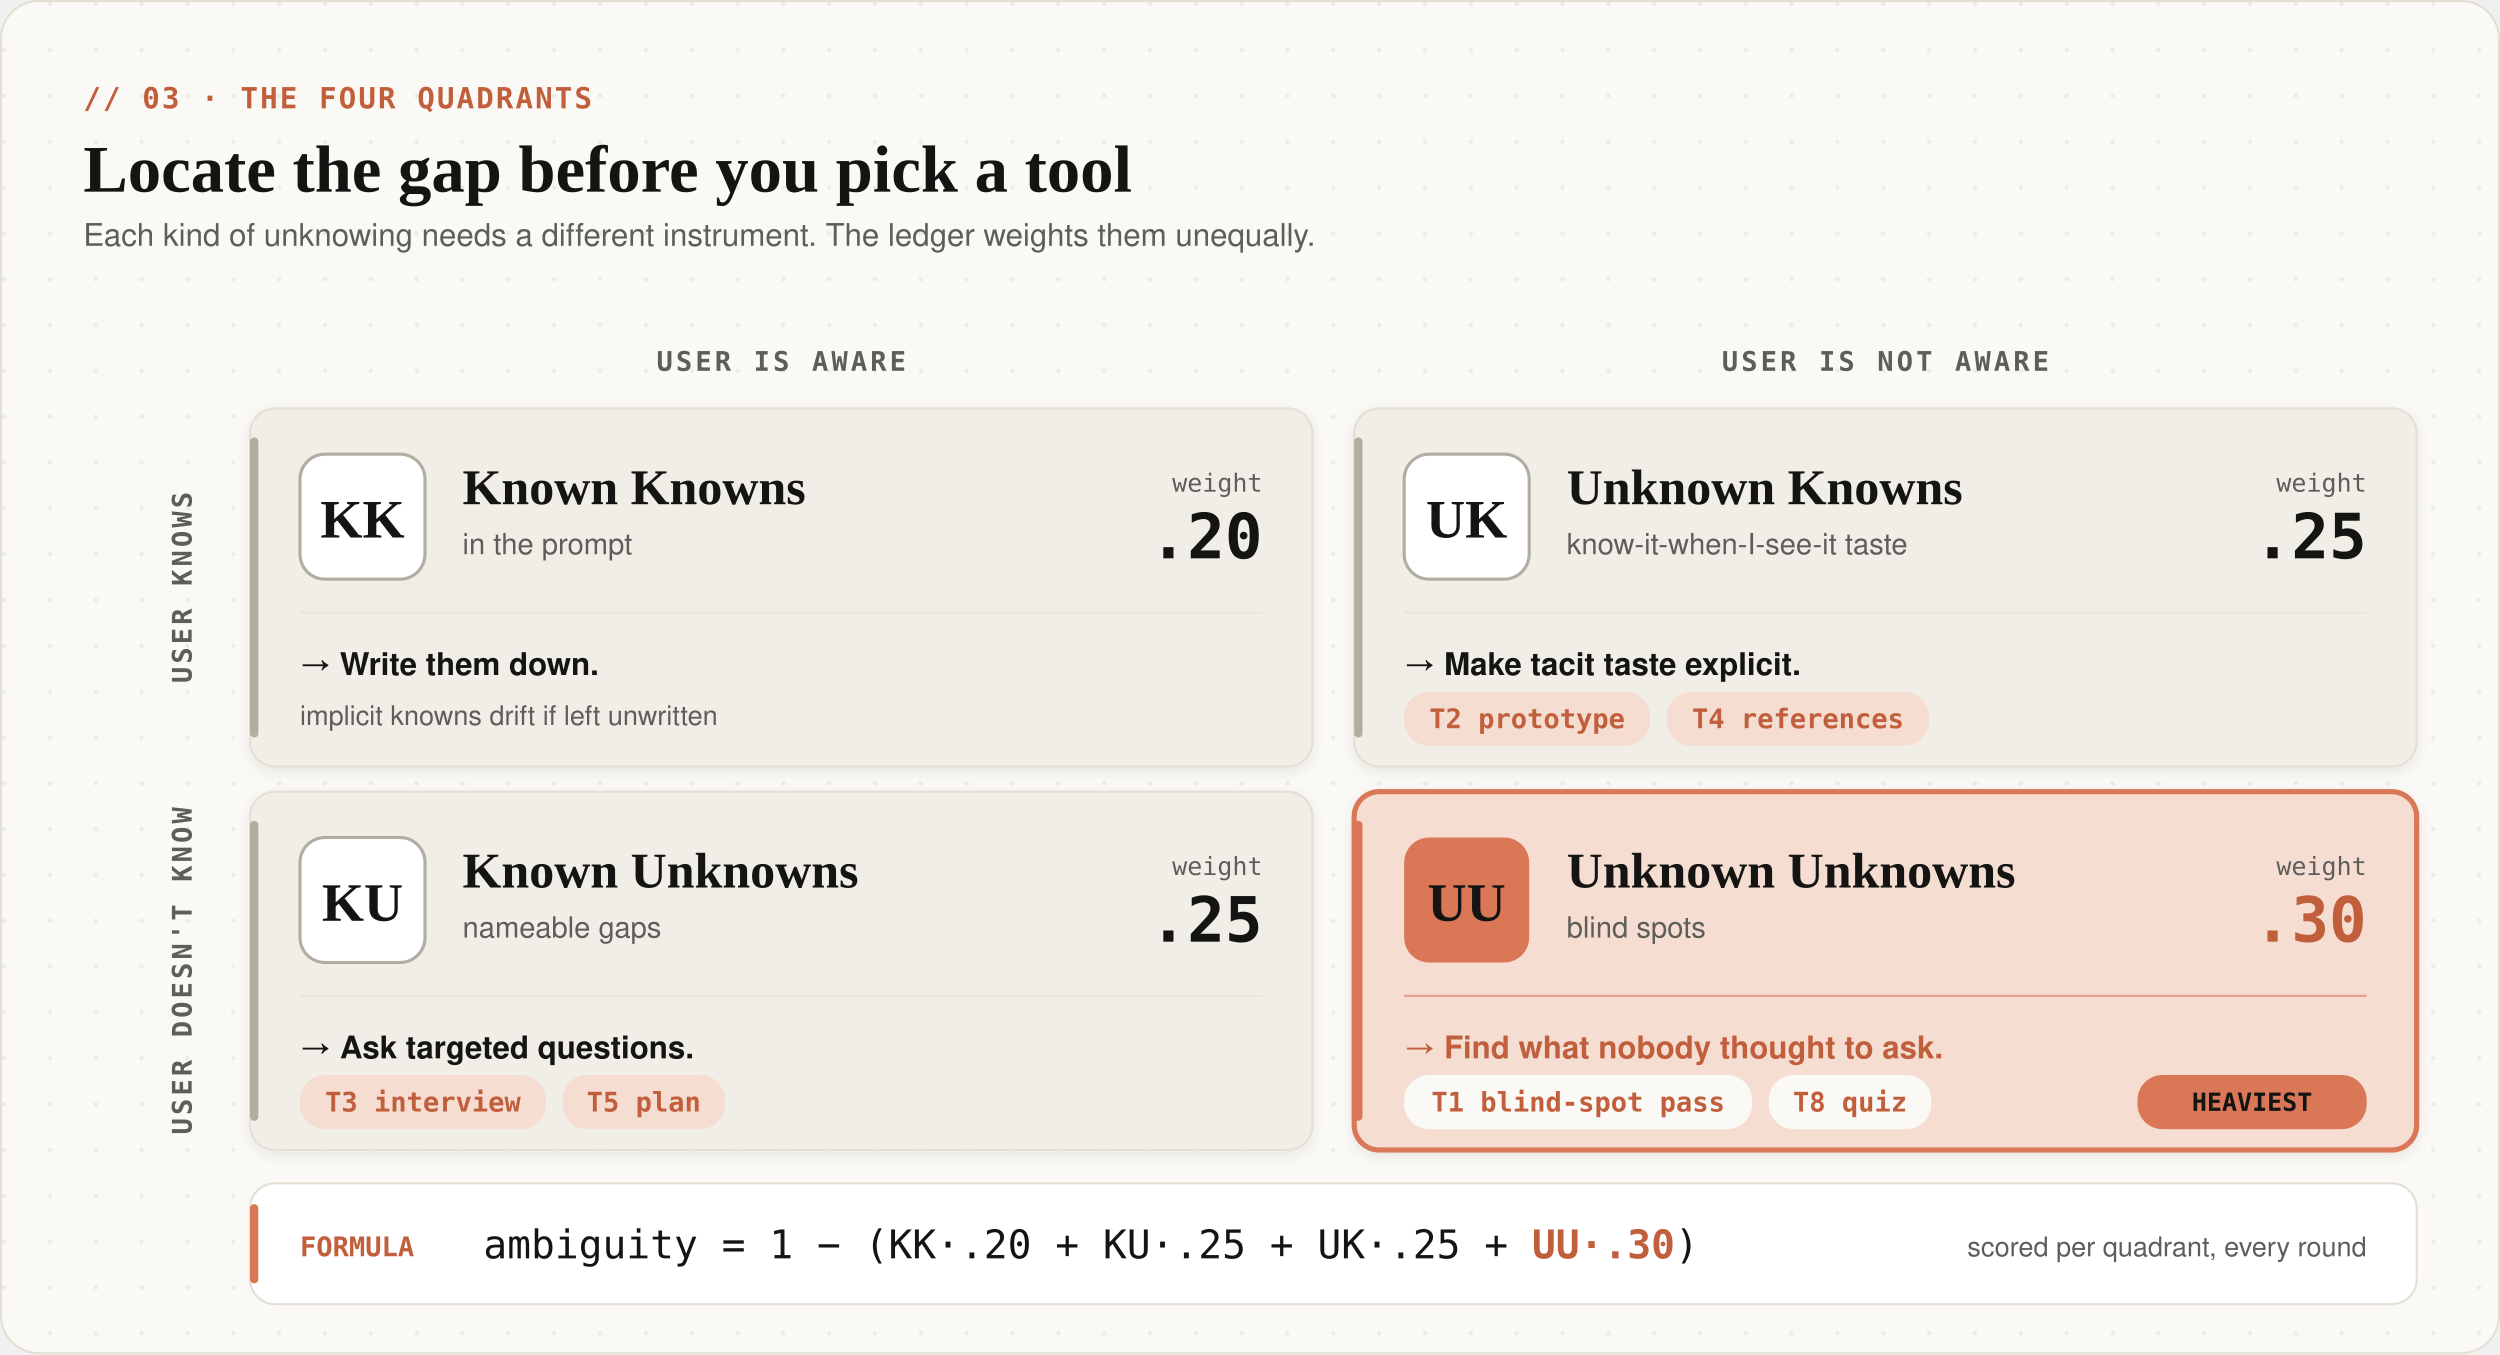
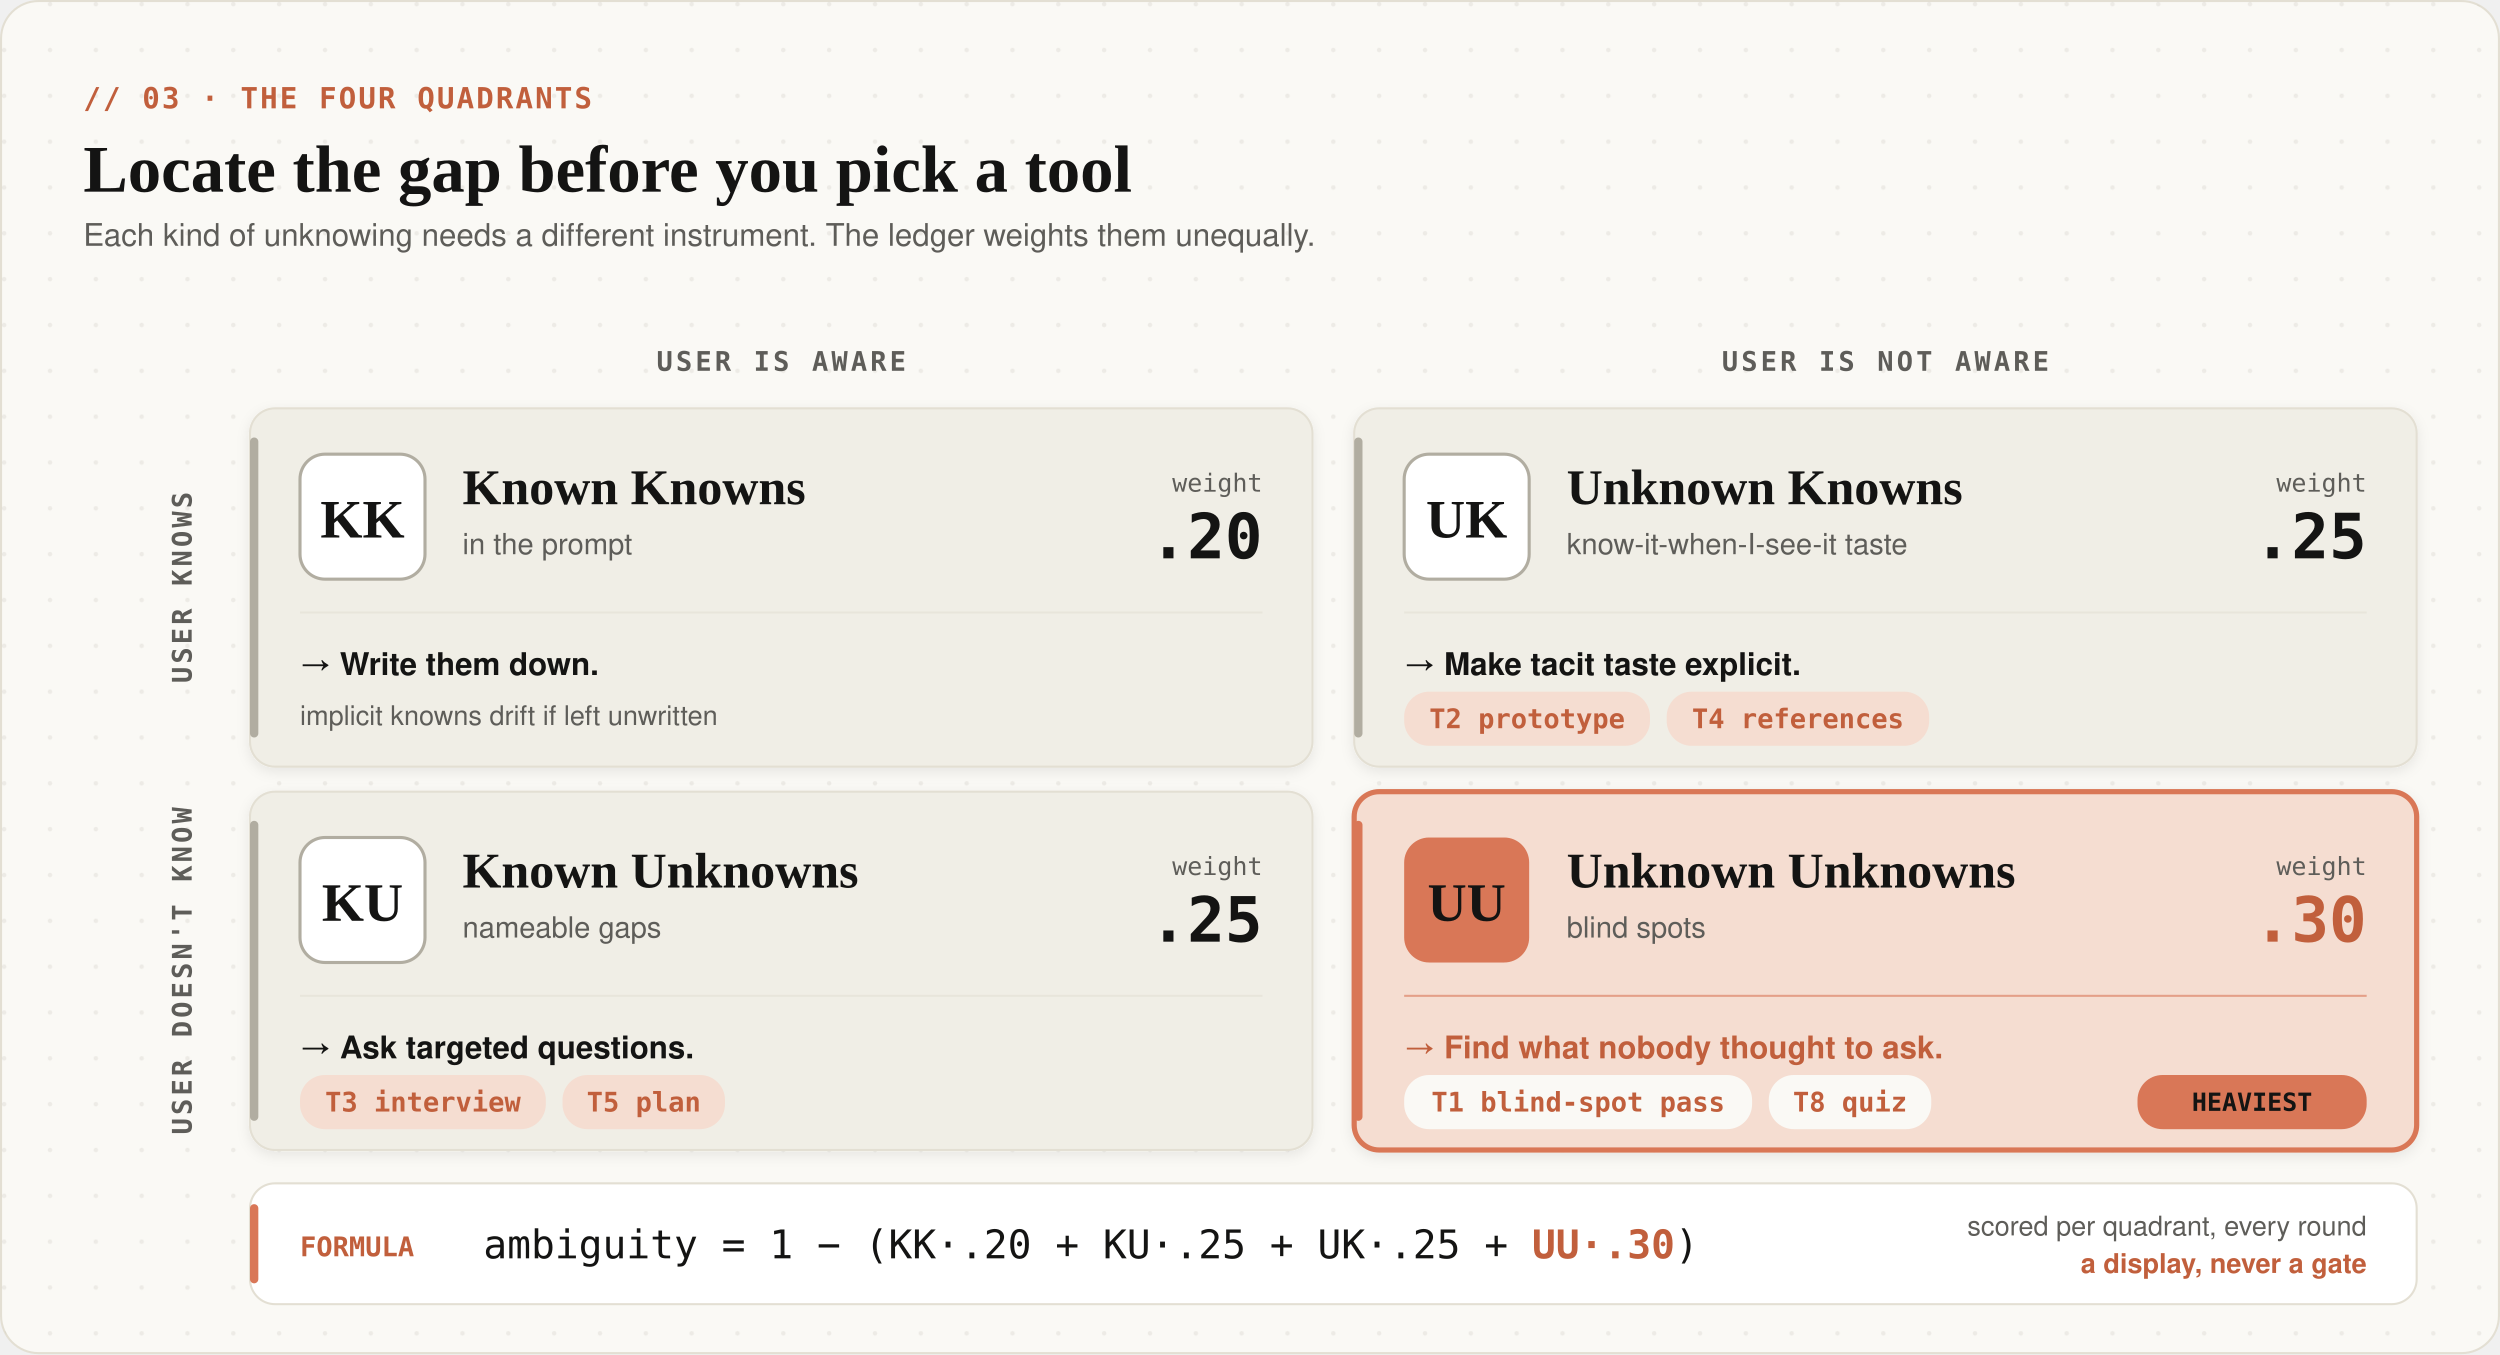
<svg xmlns="http://www.w3.org/2000/svg" width="1200" height="650" viewBox="0 0 1200 650" role="img" aria-labelledby="t d">
  <defs>
    <marker id="ah" viewBox="0 0 10 10" refX="8" refY="5" markerWidth="8" markerHeight="8" orient="auto-start-reverse">
      <path d="M1 1L9 5L1 9z" fill="#D97757" />
    </marker>
    <marker id="ahc" viewBox="0 0 10 10" refX="8" refY="5" markerWidth="7" markerHeight="7" orient="auto-start-reverse">
      <path d="M1 1L9 5L1 9z" fill="#B1ADA1" />
    </marker>
    <filter id="sh" x="-5%" y="-5%" width="110%" height="120%">
      <feDropShadow dx="0" dy="2" stdDeviation="3" flood-color="#141413" flood-opacity="0.08" />
    </filter>
    <pattern id="dots" width="22" height="22" patternUnits="userSpaceOnUse">
      <circle cx="2" cy="2" r="1.1" fill="#B1ADA1" opacity="0.35" />
    </pattern>
  </defs>
  <rect x="0.5" y="0.5" width="1199" height="649" rx="18" fill="#FAF9F5" stroke="#E3DFD3" />
  <rect x="0.5" y="0.5" width="1199" height="649" rx="18" fill="url(#dots)" opacity="0.5" />
  <text x="40" y="52" font-family="ui-monospace, SFMono-Regular, Menlo, Consolas, monospace" font-size="14" font-weight="700" fill="#C15F3C" letter-spacing="1">// 03 · THE FOUR QUADRANTS</text>
  <text x="40" y="92" font-family="Georgia, 'Times New Roman', serif" font-size="32" font-weight="700" fill="#141413">Locate the gap before you pick a tool</text>
  <text x="40" y="118" font-family="-apple-system, 'Segoe UI', Helvetica, Arial, sans-serif" font-size="15" fill="#5E5D59">Each kind of unknowing needs a different instrument. The ledger weights them unequally.</text>
  <text x="375.0" y="178" font-family="ui-monospace, SFMono-Regular, Menlo, Consolas, monospace" font-size="13" font-weight="700" fill="#5E5D59" text-anchor="middle" letter-spacing="1.5">USER IS AWARE</text>
  <text x="905.0" y="178" font-family="ui-monospace, SFMono-Regular, Menlo, Consolas, monospace" font-size="13" font-weight="700" fill="#5E5D59" text-anchor="middle" letter-spacing="1.5">USER IS NOT AWARE</text>
  <text x="92" y="282.0" font-family="ui-monospace, SFMono-Regular, Menlo, Consolas, monospace" font-size="13" font-weight="700" fill="#5E5D59" text-anchor="middle" letter-spacing="1.5" transform="rotate(-90 92 282.0)">USER KNOWS</text>
  <text x="92" y="466.0" font-family="ui-monospace, SFMono-Regular, Menlo, Consolas, monospace" font-size="13" font-weight="700" fill="#5E5D59" text-anchor="middle" letter-spacing="1.5" transform="rotate(-90 92 466.0)">USER DOESN'T KNOW</text>
  <rect x="120" y="196" width="510" height="172" rx="12" fill="#F0EEE6" stroke="#E3DFD3" stroke-width="1" filter="url(#sh)" />
  <rect x="120" y="210" width="4" height="144" rx="2" fill="#B1ADA1" />
  <rect x="144" y="218" width="60" height="60" rx="12" fill="#FFFFFF" stroke="#B1ADA1" stroke-width="1.5" />
  <text x="174" y="258" font-family="Georgia, 'Times New Roman', serif" font-size="26" font-weight="700" fill="#141413" text-anchor="middle">KK</text>
  <text x="222" y="242" font-family="Georgia, 'Times New Roman', serif" font-size="24" font-weight="700" fill="#141413">Known Knowns</text>
  <text x="222" y="266" font-family="-apple-system, 'Segoe UI', Helvetica, Arial, sans-serif" font-size="14" fill="#5E5D59">in the prompt</text>
  <text x="606" y="236" font-family="ui-monospace, SFMono-Regular, Menlo, Consolas, monospace" font-size="12" fill="#5E5D59" text-anchor="end">weight</text>
  <text x="606" y="268" font-family="ui-monospace, SFMono-Regular, Menlo, Consolas, monospace" font-size="30" font-weight="700" fill="#141413" text-anchor="end">.20</text>
  <path d="M144 294H606" stroke="#E3DFD3" stroke-width="1" stroke-opacity="0.6" />
  <text x="144" y="324" font-family="-apple-system, 'Segoe UI', Helvetica, Arial, sans-serif" font-size="15" font-weight="700" fill="#141413">→ Write them down.</text>
  <text x="144" y="348" font-family="-apple-system, 'Segoe UI', Helvetica, Arial, sans-serif" font-size="13" fill="#5E5D59">implicit knowns drift if left unwritten</text>
  <rect x="650" y="196" width="510" height="172" rx="12" fill="#F0EEE6" stroke="#E3DFD3" stroke-width="1" filter="url(#sh)" />
  <rect x="650" y="210" width="4" height="144" rx="2" fill="#B1ADA1" />
  <rect x="674" y="218" width="60" height="60" rx="12" fill="#FFFFFF" stroke="#B1ADA1" stroke-width="1.5" />
  <text x="704" y="258" font-family="Georgia, 'Times New Roman', serif" font-size="26" font-weight="700" fill="#141413" text-anchor="middle">UK</text>
  <text x="752" y="242" font-family="Georgia, 'Times New Roman', serif" font-size="24" font-weight="700" fill="#141413">Unknown Knowns</text>
  <text x="752" y="266" font-family="-apple-system, 'Segoe UI', Helvetica, Arial, sans-serif" font-size="14" fill="#5E5D59">know-it-when-I-see-it taste</text>
  <text x="1136" y="236" font-family="ui-monospace, SFMono-Regular, Menlo, Consolas, monospace" font-size="12" fill="#5E5D59" text-anchor="end">weight</text>
  <text x="1136" y="268" font-family="ui-monospace, SFMono-Regular, Menlo, Consolas, monospace" font-size="30" font-weight="700" fill="#141413" text-anchor="end">.25</text>
  <path d="M674 294H1136" stroke="#E3DFD3" stroke-width="1" stroke-opacity="0.6" />
  <text x="674" y="324" font-family="-apple-system, 'Segoe UI', Helvetica, Arial, sans-serif" font-size="15" font-weight="700" fill="#141413">→ Make tacit taste explicit.</text>
  <rect x="674" y="332" width="118" height="26" rx="12" fill="#F5DDD1" />
  <text x="733.0" y="349.55" font-family="ui-monospace, SFMono-Regular, Menlo, Consolas, monospace" font-size="13" font-weight="700" fill="#C15F3C" text-anchor="middle">T2 prototype</text>
  <rect x="800" y="332" width="126" height="26" rx="12" fill="#F5DDD1" />
  <text x="863.0" y="349.55" font-family="ui-monospace, SFMono-Regular, Menlo, Consolas, monospace" font-size="13" font-weight="700" fill="#C15F3C" text-anchor="middle">T4 references</text>
  <rect x="120" y="380" width="510" height="172" rx="12" fill="#F0EEE6" stroke="#E3DFD3" stroke-width="1" filter="url(#sh)" />
  <rect x="120" y="394" width="4" height="144" rx="2" fill="#B1ADA1" />
  <rect x="144" y="402" width="60" height="60" rx="12" fill="#FFFFFF" stroke="#B1ADA1" stroke-width="1.5" />
  <text x="174" y="442" font-family="Georgia, 'Times New Roman', serif" font-size="26" font-weight="700" fill="#141413" text-anchor="middle">KU</text>
  <text x="222" y="426" font-family="Georgia, 'Times New Roman', serif" font-size="24" font-weight="700" fill="#141413">Known Unknowns</text>
  <text x="222" y="450" font-family="-apple-system, 'Segoe UI', Helvetica, Arial, sans-serif" font-size="14" fill="#5E5D59">nameable gaps</text>
  <text x="606" y="420" font-family="ui-monospace, SFMono-Regular, Menlo, Consolas, monospace" font-size="12" fill="#5E5D59" text-anchor="end">weight</text>
  <text x="606" y="452" font-family="ui-monospace, SFMono-Regular, Menlo, Consolas, monospace" font-size="30" font-weight="700" fill="#141413" text-anchor="end">.25</text>
  <path d="M144 478H606" stroke="#E3DFD3" stroke-width="1" stroke-opacity="0.6" />
  <text x="144" y="508" font-family="-apple-system, 'Segoe UI', Helvetica, Arial, sans-serif" font-size="15" font-weight="700" fill="#141413">→ Ask targeted questions.</text>
  <rect x="144" y="516" width="118" height="26" rx="12" fill="#F5DDD1" />
  <text x="203.0" y="533.55" font-family="ui-monospace, SFMono-Regular, Menlo, Consolas, monospace" font-size="13" font-weight="700" fill="#C15F3C" text-anchor="middle">T3 interview</text>
  <rect x="270" y="516" width="78" height="26" rx="12" fill="#F5DDD1" />
  <text x="309.0" y="533.55" font-family="ui-monospace, SFMono-Regular, Menlo, Consolas, monospace" font-size="13" font-weight="700" fill="#C15F3C" text-anchor="middle">T5 plan</text>
  <rect x="650" y="380" width="510" height="172" rx="12" fill="#F5DDD1" stroke="#D97757" stroke-width="2.5" filter="url(#sh)" />
  <rect x="650" y="394" width="4" height="144" rx="2" fill="#D97757" />
  <rect x="674" y="402" width="60" height="60" rx="12" fill="#D97757" />
  <text x="704" y="442" font-family="Georgia, 'Times New Roman', serif" font-size="26" font-weight="700" fill="#141413" text-anchor="middle">UU</text>
  <text x="752" y="426" font-family="Georgia, 'Times New Roman', serif" font-size="24" font-weight="700" fill="#141413">Unknown Unknowns</text>
  <text x="752" y="450" font-family="-apple-system, 'Segoe UI', Helvetica, Arial, sans-serif" font-size="14" fill="#5E5D59">blind spots</text>
  <text x="1136" y="420" font-family="ui-monospace, SFMono-Regular, Menlo, Consolas, monospace" font-size="12" fill="#5E5D59" text-anchor="end">weight</text>
  <text x="1136" y="452" font-family="ui-monospace, SFMono-Regular, Menlo, Consolas, monospace" font-size="30" font-weight="700" fill="#C15F3C" text-anchor="end">.30</text>
  <path d="M674 478H1136" stroke="#D97757" stroke-width="1" stroke-opacity="0.6" />
  <text x="674" y="508" font-family="-apple-system, 'Segoe UI', Helvetica, Arial, sans-serif" font-size="15" font-weight="700" fill="#C15F3C">→ Find what nobody thought to ask.</text>
  <rect x="674" y="516" width="167" height="26" rx="12" fill="#FAF9F5" />
  <text x="757.5" y="533.55" font-family="ui-monospace, SFMono-Regular, Menlo, Consolas, monospace" font-size="13" font-weight="700" fill="#C15F3C" text-anchor="middle">T1 blind-spot pass</text>
  <rect x="849" y="516" width="78" height="26" rx="12" fill="#FAF9F5" />
  <text x="888.0" y="533.55" font-family="ui-monospace, SFMono-Regular, Menlo, Consolas, monospace" font-size="13" font-weight="700" fill="#C15F3C" text-anchor="middle">T8 quiz</text>
  <rect x="1026" y="516" width="110" height="26" rx="12" fill="#D97757" />
  <text x="1081.0" y="533.2" font-family="ui-monospace, SFMono-Regular, Menlo, Consolas, monospace" font-size="12" font-weight="700" fill="#141413" text-anchor="middle">HEAVIEST</text>
  <rect x="120" y="568" width="1040" height="58" rx="12" fill="#FFFFFF" stroke="#E3DFD3" />
  <rect x="120" y="578" width="4" height="38" rx="2" fill="#D97757" />
  <text x="144" y="603" font-family="ui-monospace, SFMono-Regular, Menlo, Consolas, monospace" font-size="13" fill="#C15F3C" font-weight="700">FORMULA</text>
  <text x="232" y="604" font-family="ui-monospace, SFMono-Regular, Menlo, Consolas, monospace" font-size="19" fill="#141413">ambiguity = 1 − (KK·.20 + KU·.25 + UK·.25 + <tspan fill="#C15F3C" font-weight="700">UU·.30</tspan>)</text>
-   <text x="1136" y="603" font-family="-apple-system, 'Segoe UI', Helvetica, Arial, sans-serif" font-size="13" fill="#5E5D59" text-anchor="end">scored per quadrant, every round</text>
+   <text x="1136" y="593" font-family="-apple-system, 'Segoe UI', Helvetica, Arial, sans-serif" font-size="13" fill="#5E5D59" text-anchor="end">scored per quadrant, every round</text>
+   <text x="1136" y="611" font-family="-apple-system, 'Segoe UI', Helvetica, Arial, sans-serif" font-size="13" fill="#C15F3C" font-weight="600" text-anchor="end">a display, never a gate</text>
</svg>
